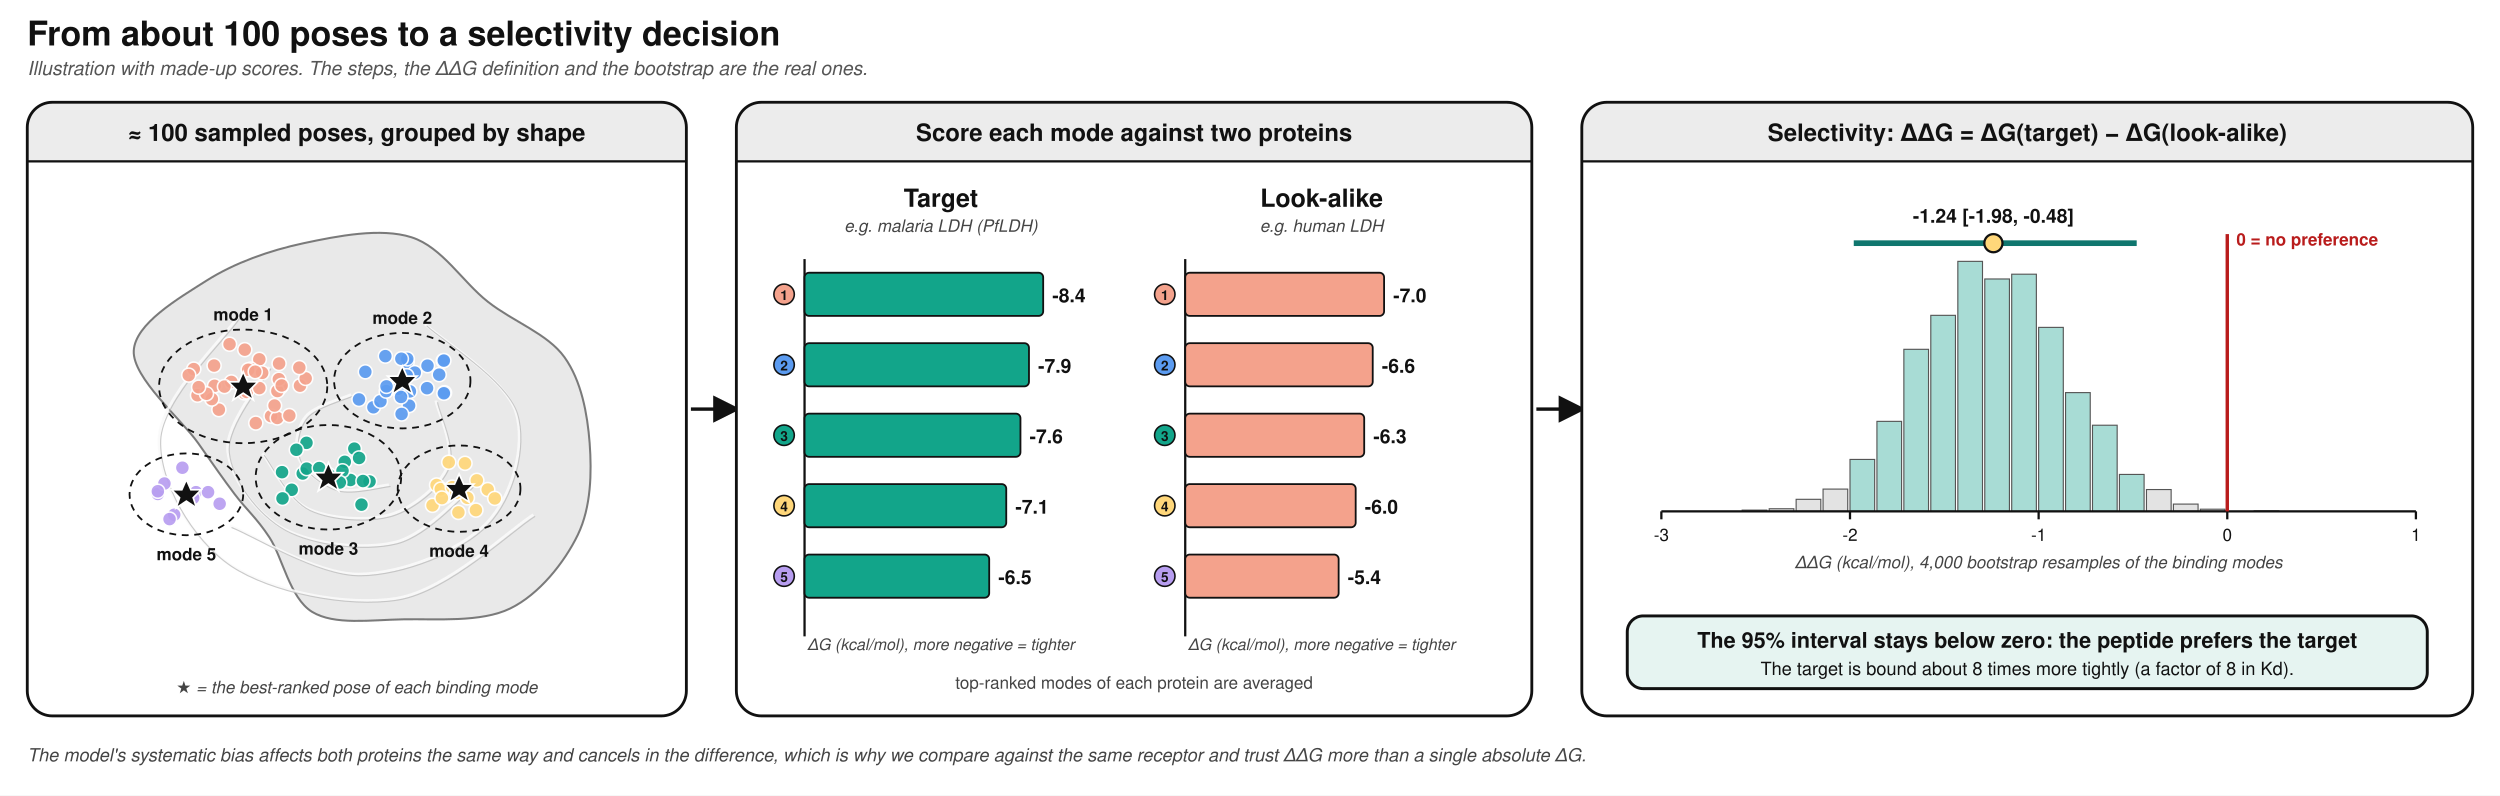
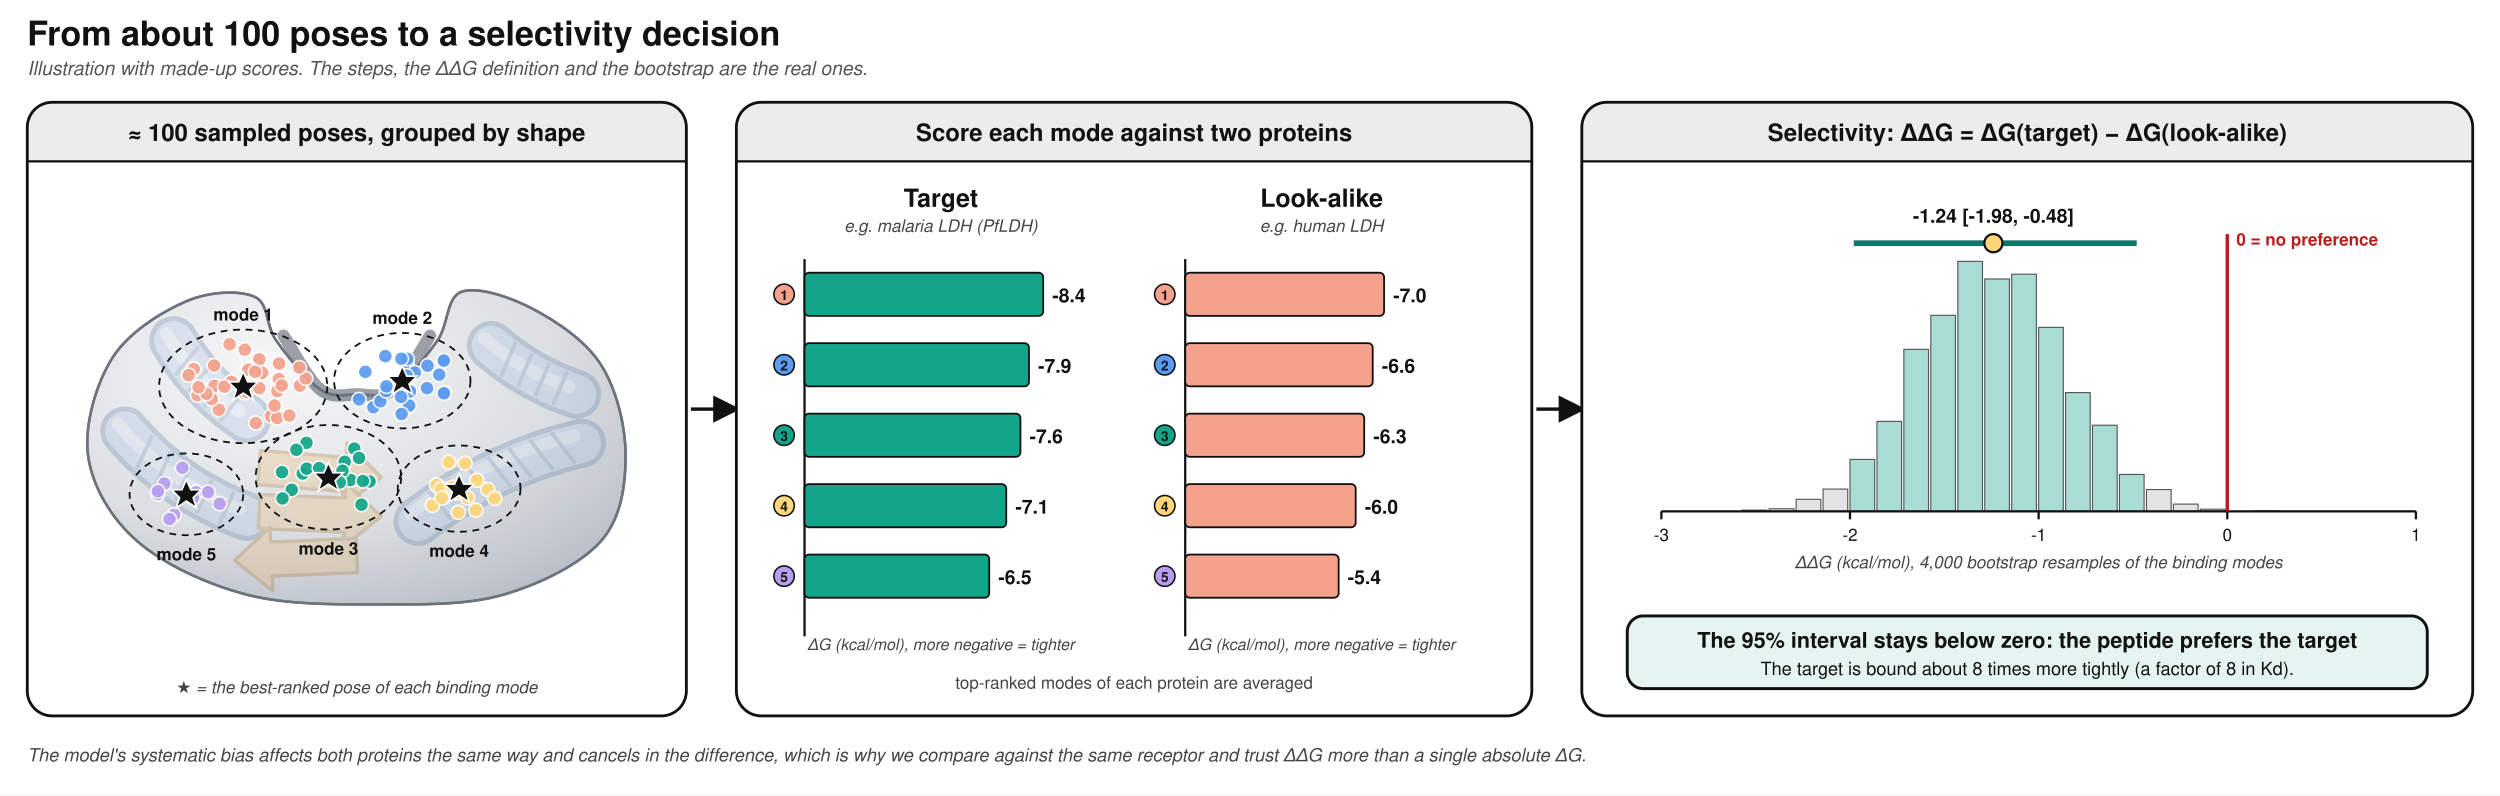
<svg xmlns="http://www.w3.org/2000/svg" viewBox="0 0 2200 700" width="2200" height="700" role="img" aria-label="From about 100 sampled poses to a selectivity decision: poses are grouped into binding modes, the best pose of each mode is scored against the target and a look-alike protein, and a bootstrap turns the difference into a delta-delta-G with a 95 percent interval. Illustration, not measured data.">
  <rect width="2200" height="700" fill="#fff" />
  <defs>
    <marker id="ah" viewBox="0 0 10 10" refX="8.5" refY="5" markerWidth="8" markerHeight="8" orient="auto">
      <path d="M0,0 L10,5 L0,10 z" fill="#111" />
    </marker>
  </defs>
  <text x="24" y="40" font-family="Helvetica, Arial, 'Segoe UI', sans-serif" font-size="30" font-weight="700" fill="#111111" text-anchor="start">From about 100 poses to a selectivity decision</text>
  <text x="24" y="66" font-family="Helvetica, Arial, 'Segoe UI', sans-serif" font-size="17" font-weight="400" fill="#555" text-anchor="start" font-style="italic">Illustration with made-up scores. The steps, the ΔΔG definition and the bootstrap are the real ones.</text>
  <clipPath id="c2">
    <rect x="24" y="90" width="580" height="540" rx="22" />
  </clipPath>
  <rect x="24" y="90" width="580" height="540" rx="22" fill="#fff" />
  <rect x="24" y="90" width="580" height="52" fill="#ececec" clip-path="url(#c2)" />
  <rect x="24" y="90" width="580" height="540" rx="22" fill="none" stroke="#111111" stroke-width="2.5" />
  <line x1="24" y1="142" x2="604" y2="142" stroke="#111111" stroke-width="2" />
  <text x="314.0" y="124" font-family="Helvetica, Arial, 'Segoe UI', sans-serif" font-size="21" font-weight="600" fill="#111111" text-anchor="middle">≈ 100 sampled poses, grouped by shape</text>
-   <path d="M518.9,390.0 C520.8,416.0 520.2,446.3 508.5,470.6 C496.8,494.8 474.5,523.1 448.9,535.5 C423.4,547.9 384.2,544.5 355.1,545.0 C326.1,545.5 294.3,550.4 274.6,538.4 C255.0,526.3 248.5,490.2 237.1,472.9 C225.7,455.6 216.7,448.4 206.3,434.6 C195.9,420.8 189.2,411.0 174.4,390.0 C159.7,369.0 116.5,332.5 117.7,308.7 C118.9,284.9 156.6,262.9 181.5,247.1 C206.4,231.3 237.2,220.4 267.3,214.0 C297.4,207.6 335.1,200.2 362.1,208.8 C389.1,217.4 406.9,248.0 429.4,265.6 C451.8,283.2 481.8,293.6 496.7,314.3 C511.6,335.1 516.9,364.0 518.9,390.0 Z" fill="#e9e9e9" stroke="#7a7a7a" stroke-width="1.8" />
-   <path d="M342.2,426.6 C334.4,427.3 308.9,434.3 295.7,430.4 C282.5,426.6 267.5,414.3 263.0,403.6 C258.6,393.0 261.3,375.9 269.0,366.5 C276.6,357.1 302.3,350.4 309.0,347.2" fill="none" stroke="#fafafa" stroke-width="2.4" opacity="0.9" />
-   <path d="M342.2,426.6 C334.4,427.3 308.9,434.3 295.7,430.4 C282.5,426.6 267.5,414.3 263.0,403.6 C258.6,393.0 261.3,375.9 269.0,366.5 C276.6,357.1 302.3,350.4 309.0,347.2" fill="none" stroke="#bdbdbd" stroke-width="1" opacity="0.8" transform="translate(1.5,1.5)" />
-   <path d="M383.5,352.5 C385.2,362.1 400.5,393.5 393.9,410.2 C387.3,426.9 364.3,446.4 343.9,452.7 C323.4,458.9 290.0,456.6 271.2,447.7 C252.4,438.8 237.6,407.2 230.9,399.0" fill="none" stroke="#fafafa" stroke-width="2.4" opacity="0.9" />
-   <path d="M383.5,352.5 C385.2,362.1 400.5,393.5 393.9,410.2 C387.3,426.9 364.3,446.4 343.9,452.7 C323.4,458.9 290.0,456.6 271.2,447.7 C252.4,438.8 237.6,407.2 230.9,399.0" fill="none" stroke="#bdbdbd" stroke-width="1" opacity="0.8" transform="translate(1.5,1.5)" />
-   <path d="M420.3,422.9 C408.2,431.9 376.2,470.0 347.8,477.1 C319.4,484.1 274.4,478.7 249.8,465.3 C225.2,451.9 202.5,420.3 200.3,396.6 C198.2,372.8 230.8,335.1 236.9,322.9" fill="none" stroke="#fafafa" stroke-width="2.4" opacity="0.9" />
-   <path d="M420.3,422.9 C408.2,431.9 376.2,470.0 347.8,477.1 C319.4,484.1 274.4,478.7 249.8,465.3 C225.2,451.9 202.5,420.3 200.3,396.6 C198.2,372.8 230.8,335.1 236.9,322.9" fill="none" stroke="#bdbdbd" stroke-width="1" opacity="0.8" transform="translate(1.5,1.5)" />
-   <path d="M374.0,285.2 C387.3,298.1 444.9,333.3 453.9,362.5 C462.9,391.7 450.9,436.8 427.9,460.6 C404.9,484.4 353.3,504.9 315.7,505.2 C278.1,505.6 221.1,469.8 202.2,462.7" fill="none" stroke="#fafafa" stroke-width="2.4" opacity="0.9" />
-   <path d="M374.0,285.2 C387.3,298.1 444.9,333.3 453.9,362.5 C462.9,391.7 450.9,436.8 427.9,460.6 C404.9,484.4 353.3,504.9 315.7,505.2 C278.1,505.6 221.1,469.8 202.2,462.7" fill="none" stroke="#bdbdbd" stroke-width="1" opacity="0.8" transform="translate(1.5,1.5)" />
-   <path d="M469.4,452.9 C449.3,465.2 393.5,519.2 349.0,526.5 C304.4,533.8 237.0,520.1 202.1,496.8 C167.3,473.4 138.7,422.6 139.9,386.2 C141.1,349.9 197.9,296.5 209.5,278.6" fill="none" stroke="#fafafa" stroke-width="2.4" opacity="0.9" />
-   <path d="M469.4,452.9 C449.3,465.2 393.5,519.2 349.0,526.5 C304.4,533.8 237.0,520.1 202.1,496.8 C167.3,473.4 138.7,422.6 139.9,386.2 C141.1,349.9 197.9,296.5 209.5,278.6" fill="none" stroke="#bdbdbd" stroke-width="1" opacity="0.8" transform="translate(1.5,1.5)" />
+   <defs>
+     <radialGradient id="pg8" cx="35%" cy="25%" r="85%">
+       <stop offset="0" stop-color="#f7f7f7" />
+       <stop offset="0.6" stop-color="#dcdfe3" />
+       <stop offset="1" stop-color="#b9bec6" />
+     </radialGradient>
+     <clipPath id="pc8">
+       <path d="M77.5,400.8 C73.9,373.9 84.7,337.3 99.0,314.8 C113.3,292.2 142.7,274.3 163.5,265.3 C184.3,256.3 210.4,255.3 223.7,261.0 C237.0,266.7 233.4,286.1 243.1,299.7 C252.7,313.3 269.9,334.8 281.8,342.7 C293.6,350.6 303.2,347.0 314.0,347.0 C324.8,347.0 334.4,350.6 346.2,342.7 C358.1,334.8 374.9,314.0 384.9,299.7 C395.0,285.4 392.5,261.4 406.4,256.7 C420.4,252.0 448.4,261.0 468.8,271.8 C489.2,282.5 515.4,299.7 529.0,321.2 C542.6,342.7 550.5,374.9 550.5,400.8 C550.5,426.6 546.9,455.6 529.0,476.0 C511.1,496.4 475.2,514.0 443.0,523.3 C410.8,532.6 373.1,531.9 335.5,531.9 C297.9,531.9 253.1,532.6 217.2,523.3 C181.4,514.0 143.8,496.4 120.5,476.0 C97.2,455.6 81.1,427.6 77.5,400.8 Z" />
+     </clipPath>
+   </defs>
+   <path d="M77.5,400.8 C73.9,373.9 84.7,337.3 99.0,314.8 C113.3,292.2 142.7,274.3 163.5,265.3 C184.3,256.3 210.4,255.3 223.7,261.0 C237.0,266.7 233.4,286.1 243.1,299.7 C252.7,313.3 269.9,334.8 281.8,342.7 C293.6,350.6 303.2,347.0 314.0,347.0 C324.8,347.0 334.4,350.6 346.2,342.7 C358.1,334.8 374.9,314.0 384.9,299.7 C395.0,285.4 392.5,261.4 406.4,256.7 C420.4,252.0 448.4,261.0 468.8,271.8 C489.2,282.5 515.4,299.7 529.0,321.2 C542.6,342.7 550.5,374.9 550.5,400.8 C550.5,426.6 546.9,455.6 529.0,476.0 C511.1,496.4 475.2,514.0 443.0,523.3 C410.8,532.6 373.1,531.9 335.5,531.9 C297.9,531.9 253.1,532.6 217.2,523.3 C181.4,514.0 143.8,496.4 120.5,476.0 C97.2,455.6 81.1,427.6 77.5,400.8 Z" fill="url(#pg8)" stroke="#6d737c" stroke-width="2.2" stroke-linejoin="round" />
+   <g clip-path="url(#pc8)" opacity="0.3">
+     <g transform="translate(314.0,390.0)">
+       <path d="M-204.2,-10.8 Q-160.4,41.0 -96.8,64.5" fill="none" stroke="#5d7ea6" stroke-width="43.0" stroke-linecap="round" />
+       <path d="M-204.2,-10.8 Q-160.4,41.0 -96.8,64.5" fill="none" stroke="#a9c3e3" stroke-width="34.4" stroke-linecap="round" />
+       <path d="M-204.2,-10.8 Q-160.4,41.0 -96.8,64.5" fill="none" stroke="#d6e4f6" stroke-width="10.8" stroke-linecap="round" transform="translate(-6.5,-6.5)" />
+       <line x1="-179.8" y1="-7.5" x2="-194.0" y2="23.1" stroke="#5d7ea6" stroke-width="3.44" opacity="0.75" />
+       <line x1="-163.6" y1="7.4" x2="-177.5" y2="37.6" stroke="#5d7ea6" stroke-width="3.44" opacity="0.75" />
+       <line x1="-146.2" y1="20.7" x2="-159.8" y2="50.5" stroke="#5d7ea6" stroke-width="3.44" opacity="0.75" />
+       <line x1="-127.7" y1="32.5" x2="-141.0" y2="61.8" stroke="#5d7ea6" stroke-width="3.44" opacity="0.75" />
+       <line x1="-108.2" y1="42.7" x2="-121.2" y2="71.6" stroke="#5d7ea6" stroke-width="3.44" opacity="0.75" />
+       <path d="M53.8,68.8 Q118.4,18.9 197.8,0.0" fill="none" stroke="#5d7ea6" stroke-width="43.0" stroke-linecap="round" />
+       <path d="M53.8,68.8 Q118.4,18.9 197.8,0.0" fill="none" stroke="#a9c3e3" stroke-width="34.4" stroke-linecap="round" />
+       <path d="M53.8,68.8 Q118.4,18.9 197.8,0.0" fill="none" stroke="#d6e4f6" stroke-width="10.8" stroke-linecap="round" transform="translate(-6.5,-6.5)" />
+       <line x1="63.2" y1="42.3" x2="83.1" y2="67.3" stroke="#5d7ea6" stroke-width="3.44" opacity="0.75" />
+       <line x1="80.0" y1="31.2" x2="100.1" y2="56.6" stroke="#5d7ea6" stroke-width="3.44" opacity="0.75" />
+       <line x1="97.3" y1="21.2" x2="117.6" y2="46.9" stroke="#5d7ea6" stroke-width="3.44" opacity="0.75" />
+       <line x1="115.1" y1="12.1" x2="135.5" y2="38.2" stroke="#5d7ea6" stroke-width="3.44" opacity="0.75" />
+       <line x1="133.4" y1="4.0" x2="153.9" y2="30.4" stroke="#5d7ea6" stroke-width="3.44" opacity="0.75" />
+       <line x1="152.1" y1="-3.2" x2="172.8" y2="23.6" stroke="#5d7ea6" stroke-width="3.44" opacity="0.75" />
+       <line x1="171.2" y1="-9.3" x2="192.1" y2="17.8" stroke="#5d7ea6" stroke-width="3.44" opacity="0.75" />
+       <path d="M-161.2,-90.3 Q-136.8,-48.5 -96.8,-21.5" fill="none" stroke="#5d7ea6" stroke-width="43.0" stroke-linecap="round" />
+       <path d="M-161.2,-90.3 Q-136.8,-48.5 -96.8,-21.5" fill="none" stroke="#a9c3e3" stroke-width="34.4" stroke-linecap="round" />
+       <path d="M-161.2,-90.3 Q-136.8,-48.5 -96.8,-21.5" fill="none" stroke="#d6e4f6" stroke-width="10.8" stroke-linecap="round" transform="translate(-6.5,-6.5)" />
+       <line x1="-139.1" y1="-85.2" x2="-160.1" y2="-59.7" stroke="#5d7ea6" stroke-width="3.44" opacity="0.75" />
+       <line x1="-127.5" y1="-70.3" x2="-148.2" y2="-45.0" stroke="#5d7ea6" stroke-width="3.44" opacity="0.75" />
+       <line x1="-114.6" y1="-56.5" x2="-135.0" y2="-31.5" stroke="#5d7ea6" stroke-width="3.44" opacity="0.75" />
+       <line x1="-100.4" y1="-43.9" x2="-120.6" y2="-19.2" stroke="#5d7ea6" stroke-width="3.44" opacity="0.75" />
+       <path d="M118.3,-86.0 Q151.6,-57.0 193.5,-43.0" fill="none" stroke="#5d7ea6" stroke-width="43.0" stroke-linecap="round" />
+       <path d="M118.3,-86.0 Q151.6,-57.0 193.5,-43.0" fill="none" stroke="#a9c3e3" stroke-width="34.4" stroke-linecap="round" />
+       <path d="M118.3,-86.0 Q151.6,-57.0 193.5,-43.0" fill="none" stroke="#d6e4f6" stroke-width="10.8" stroke-linecap="round" transform="translate(-6.5,-6.5)" />
+       <line x1="139.9" y1="-89.0" x2="127.1" y2="-58.7" stroke="#5d7ea6" stroke-width="3.44" opacity="0.75" />
+       <line x1="154.3" y1="-79.2" x2="141.6" y2="-49.2" stroke="#5d7ea6" stroke-width="3.44" opacity="0.75" />
+       <line x1="169.4" y1="-70.6" x2="156.8" y2="-40.8" stroke="#5d7ea6" stroke-width="3.44" opacity="0.75" />
+       <line x1="185.1" y1="-63.2" x2="172.7" y2="-33.7" stroke="#5d7ea6" stroke-width="3.44" opacity="0.75" />
+       <polygon points="-84.8,6.5 -9.5,12.5 -8.5,-0.3 21.5,30.1 -13.0,55.4 -12.0,42.5 -87.2,36.5" fill="#e7b872" stroke="#a9772a" stroke-width="3.01" stroke-linejoin="round" />
+       <polygon points="-85.4,45.2 -10.1,48.2 -9.6,35.3 21.5,64.5 -11.9,91.1 -11.4,78.2 -86.6,75.2" fill="#e7b872" stroke="#a9772a" stroke-width="3.01" stroke-linejoin="round" />
+       <polygon points="0.6,113.9 -74.6,116.9 -74.1,129.8 -107.5,103.2 -76.4,74.0 -75.9,86.9 -0.6,83.9" fill="#e7b872" stroke="#a9772a" stroke-width="3.01" stroke-linejoin="round" />
+     </g>
+   </g>
+   <path d="M249.5,295.4 C254.9,303.3 271.0,334.1 281.8,342.7 C292.5,351.3 303.2,347.0 314.0,347.0 C324.8,347.0 335.5,351.3 346.2,342.7 C357.0,334.1 373.1,303.3 378.5,295.4" fill="none" stroke="#4b525c" stroke-width="10.8" stroke-linecap="round" opacity="0.55" />
+   <path d="M77.5,400.8 C73.9,373.9 84.7,337.3 99.0,314.8 C113.3,292.2 142.7,274.3 163.5,265.3 C184.3,256.3 210.4,255.3 223.7,261.0 C237.0,266.7 233.4,286.1 243.1,299.7 C252.7,313.3 269.9,334.8 281.8,342.7 C293.6,350.6 303.2,347.0 314.0,347.0 C324.8,347.0 334.4,350.6 346.2,342.7 C358.1,334.8 374.9,314.0 384.9,299.7 C395.0,285.4 392.5,261.4 406.4,256.7 C420.4,252.0 448.4,261.0 468.8,271.8 C489.2,282.5 515.4,299.7 529.0,321.2 C542.6,342.7 550.5,374.9 550.5,400.8 C550.5,426.6 546.9,455.6 529.0,476.0 C511.1,496.4 475.2,514.0 443.0,523.3 C410.8,532.6 373.1,531.9 335.5,531.9 C297.9,531.9 253.1,532.6 217.2,523.3 C181.4,514.0 143.8,496.4 120.5,476.0 C97.2,455.6 81.1,427.6 77.5,400.8 Z" fill="none" stroke="#6d737c" stroke-width="2.2" stroke-linejoin="round" />
  <circle cx="238.5" cy="366.2" r="6.2" fill="#f4a28c" stroke="#fff" stroke-width="1.4" opacity="0.92" />
  <circle cx="188.4" cy="321.7" r="6.2" fill="#f4a28c" stroke="#fff" stroke-width="1.4" opacity="0.92" />
  <circle cx="225.1" cy="372.3" r="6.2" fill="#f4a28c" stroke="#fff" stroke-width="1.4" opacity="0.92" />
  <circle cx="228.2" cy="316.2" r="6.2" fill="#f4a28c" stroke="#fff" stroke-width="1.4" opacity="0.92" />
  <circle cx="188.8" cy="339.5" r="6.2" fill="#f4a28c" stroke="#fff" stroke-width="1.4" opacity="0.92" />
  <circle cx="247.1" cy="340.4" r="6.2" fill="#f4a28c" stroke="#fff" stroke-width="1.4" opacity="0.92" />
  <circle cx="203.6" cy="336.1" r="6.2" fill="#f4a28c" stroke="#fff" stroke-width="1.4" opacity="0.92" />
  <circle cx="220.7" cy="324.8" r="6.2" fill="#f4a28c" stroke="#fff" stroke-width="1.4" opacity="0.92" />
  <circle cx="215.0" cy="345.7" r="6.2" fill="#f4a28c" stroke="#fff" stroke-width="1.4" opacity="0.92" />
  <circle cx="264.0" cy="339.4" r="6.2" fill="#f4a28c" stroke="#fff" stroke-width="1.4" opacity="0.92" />
  <circle cx="245.6" cy="319.9" r="6.2" fill="#f4a28c" stroke="#fff" stroke-width="1.4" opacity="0.92" />
  <circle cx="244.1" cy="344.1" r="6.2" fill="#f4a28c" stroke="#fff" stroke-width="1.4" opacity="0.92" />
  <circle cx="197.5" cy="340.2" r="6.2" fill="#f4a28c" stroke="#fff" stroke-width="1.4" opacity="0.92" />
  <circle cx="245.4" cy="333.7" r="6.2" fill="#f4a28c" stroke="#fff" stroke-width="1.4" opacity="0.92" />
  <circle cx="244.0" cy="367.8" r="6.2" fill="#f4a28c" stroke="#fff" stroke-width="1.4" opacity="0.92" />
  <circle cx="254.6" cy="365.7" r="6.2" fill="#f4a28c" stroke="#fff" stroke-width="1.4" opacity="0.92" />
  <circle cx="173.8" cy="347.8" r="6.2" fill="#f4a28c" stroke="#fff" stroke-width="1.4" opacity="0.92" />
  <circle cx="192.6" cy="360.5" r="6.2" fill="#f4a28c" stroke="#fff" stroke-width="1.4" opacity="0.92" />
  <circle cx="217.2" cy="344.9" r="6.2" fill="#f4a28c" stroke="#fff" stroke-width="1.4" opacity="0.92" />
  <circle cx="230.7" cy="328.1" r="6.2" fill="#f4a28c" stroke="#fff" stroke-width="1.4" opacity="0.92" />
  <circle cx="218.4" cy="325.4" r="6.2" fill="#f4a28c" stroke="#fff" stroke-width="1.4" opacity="0.92" />
  <circle cx="269.0" cy="333.0" r="6.2" fill="#f4a28c" stroke="#fff" stroke-width="1.4" opacity="0.92" />
  <circle cx="215.4" cy="307.7" r="6.2" fill="#f4a28c" stroke="#fff" stroke-width="1.4" opacity="0.92" />
  <circle cx="170.5" cy="324.8" r="6.2" fill="#f4a28c" stroke="#fff" stroke-width="1.4" opacity="0.92" />
  <circle cx="241.6" cy="356.9" r="6.2" fill="#f4a28c" stroke="#fff" stroke-width="1.4" opacity="0.92" />
  <circle cx="224.6" cy="327.1" r="6.2" fill="#f4a28c" stroke="#fff" stroke-width="1.4" opacity="0.92" />
  <circle cx="263.4" cy="323.5" r="6.2" fill="#f4a28c" stroke="#fff" stroke-width="1.4" opacity="0.92" />
  <circle cx="186.4" cy="351.2" r="6.2" fill="#f4a28c" stroke="#fff" stroke-width="1.4" opacity="0.92" />
  <circle cx="181.7" cy="346.5" r="6.2" fill="#f4a28c" stroke="#fff" stroke-width="1.4" opacity="0.92" />
  <circle cx="247.9" cy="339.2" r="6.2" fill="#f4a28c" stroke="#fff" stroke-width="1.4" opacity="0.92" />
  <circle cx="228.2" cy="341.5" r="6.2" fill="#f4a28c" stroke="#fff" stroke-width="1.4" opacity="0.92" />
  <circle cx="202.0" cy="302.9" r="6.2" fill="#f4a28c" stroke="#fff" stroke-width="1.4" opacity="0.92" />
  <circle cx="174.8" cy="340.7" r="6.2" fill="#f4a28c" stroke="#fff" stroke-width="1.4" opacity="0.92" />
  <circle cx="166.1" cy="330.1" r="6.2" fill="#f4a28c" stroke="#fff" stroke-width="1.4" opacity="0.92" />
  <ellipse cx="214" cy="340" rx="74" ry="50" fill="none" stroke="#111" stroke-width="1.6" stroke-dasharray="6 5" />
  <path d="M214,327 L218,336 L227,336 L220,343 L223,352 L214,346 L205,352 L208,343 L201,336 L210,336 Z" fill="#111" stroke="#fff" stroke-width="1.5" />
  <text x="214" y="282" font-family="Helvetica, Arial, 'Segoe UI', sans-serif" font-size="15" font-weight="600" fill="#111111" text-anchor="middle">mode 1</text>
  <circle cx="360.0" cy="356.9" r="6.2" fill="#5b9bf0" stroke="#fff" stroke-width="1.4" opacity="0.92" />
  <circle cx="321.5" cy="327.2" r="6.2" fill="#5b9bf0" stroke="#fff" stroke-width="1.4" opacity="0.92" />
  <circle cx="360.7" cy="344.4" r="6.2" fill="#5b9bf0" stroke="#fff" stroke-width="1.4" opacity="0.92" />
  <circle cx="328.6" cy="358.4" r="6.2" fill="#5b9bf0" stroke="#fff" stroke-width="1.4" opacity="0.92" />
  <circle cx="334.8" cy="353.1" r="6.2" fill="#5b9bf0" stroke="#fff" stroke-width="1.4" opacity="0.92" />
  <circle cx="349.9" cy="342.2" r="6.2" fill="#5b9bf0" stroke="#fff" stroke-width="1.4" opacity="0.92" />
  <circle cx="391.2" cy="345.6" r="6.2" fill="#5b9bf0" stroke="#fff" stroke-width="1.4" opacity="0.92" />
  <circle cx="358.3" cy="318.6" r="6.2" fill="#5b9bf0" stroke="#fff" stroke-width="1.4" opacity="0.92" />
  <circle cx="339.1" cy="313.4" r="6.2" fill="#5b9bf0" stroke="#fff" stroke-width="1.4" opacity="0.92" />
  <circle cx="390.0" cy="317.6" r="6.2" fill="#5b9bf0" stroke="#fff" stroke-width="1.4" opacity="0.92" />
  <circle cx="315.9" cy="351.5" r="6.2" fill="#5b9bf0" stroke="#fff" stroke-width="1.4" opacity="0.92" />
  <circle cx="386.5" cy="329.7" r="6.2" fill="#5b9bf0" stroke="#fff" stroke-width="1.4" opacity="0.92" />
  <circle cx="376.2" cy="321.8" r="6.2" fill="#5b9bf0" stroke="#fff" stroke-width="1.4" opacity="0.92" />
  <circle cx="339.9" cy="344.2" r="6.2" fill="#5b9bf0" stroke="#fff" stroke-width="1.4" opacity="0.92" />
  <circle cx="365.0" cy="327.9" r="6.2" fill="#5b9bf0" stroke="#fff" stroke-width="1.4" opacity="0.92" />
  <circle cx="390.6" cy="346.1" r="6.2" fill="#5b9bf0" stroke="#fff" stroke-width="1.4" opacity="0.92" />
  <circle cx="358.4" cy="315.8" r="6.2" fill="#5b9bf0" stroke="#fff" stroke-width="1.4" opacity="0.92" />
  <circle cx="358.0" cy="330.6" r="6.2" fill="#5b9bf0" stroke="#fff" stroke-width="1.4" opacity="0.92" />
  <circle cx="352.9" cy="349.3" r="6.2" fill="#5b9bf0" stroke="#fff" stroke-width="1.4" opacity="0.92" />
  <circle cx="340.1" cy="340.0" r="6.2" fill="#5b9bf0" stroke="#fff" stroke-width="1.4" opacity="0.92" />
  <circle cx="375.8" cy="341.6" r="6.2" fill="#5b9bf0" stroke="#fff" stroke-width="1.4" opacity="0.92" />
  <circle cx="390.6" cy="317.3" r="6.2" fill="#5b9bf0" stroke="#fff" stroke-width="1.4" opacity="0.92" />
  <circle cx="353.2" cy="315.7" r="6.2" fill="#5b9bf0" stroke="#fff" stroke-width="1.4" opacity="0.92" />
  <circle cx="353.4" cy="364.3" r="6.2" fill="#5b9bf0" stroke="#fff" stroke-width="1.4" opacity="0.92" />
  <ellipse cx="354" cy="335" rx="60" ry="42" fill="none" stroke="#111" stroke-width="1.6" stroke-dasharray="6 5" />
  <path d="M354,322 L358,331 L367,331 L360,338 L363,347 L354,341 L345,347 L348,338 L341,331 L350,331 Z" fill="#111" stroke="#fff" stroke-width="1.5" />
  <text x="354" y="285" font-family="Helvetica, Arial, 'Segoe UI', sans-serif" font-size="15" font-weight="600" fill="#111111" text-anchor="middle">mode 2</text>
  <circle cx="248.2" cy="415.5" r="6.2" fill="#12a58a" stroke="#fff" stroke-width="1.4" opacity="0.92" />
  <circle cx="308.4" cy="422.4" r="6.2" fill="#12a58a" stroke="#fff" stroke-width="1.4" opacity="0.92" />
  <circle cx="311.8" cy="394.8" r="6.2" fill="#12a58a" stroke="#fff" stroke-width="1.4" opacity="0.92" />
  <circle cx="316.0" cy="403.0" r="6.2" fill="#12a58a" stroke="#fff" stroke-width="1.4" opacity="0.92" />
  <circle cx="256.7" cy="431.0" r="6.2" fill="#12a58a" stroke="#fff" stroke-width="1.4" opacity="0.92" />
  <circle cx="303.4" cy="406.4" r="6.2" fill="#12a58a" stroke="#fff" stroke-width="1.4" opacity="0.92" />
  <circle cx="266.4" cy="416.7" r="6.2" fill="#12a58a" stroke="#fff" stroke-width="1.4" opacity="0.92" />
  <circle cx="289.4" cy="417.8" r="6.2" fill="#12a58a" stroke="#fff" stroke-width="1.4" opacity="0.92" />
  <circle cx="269.7" cy="389.7" r="6.2" fill="#12a58a" stroke="#fff" stroke-width="1.4" opacity="0.92" />
  <circle cx="325.2" cy="423.7" r="6.2" fill="#12a58a" stroke="#fff" stroke-width="1.4" opacity="0.92" />
  <circle cx="260.8" cy="395.8" r="6.2" fill="#12a58a" stroke="#fff" stroke-width="1.4" opacity="0.92" />
  <circle cx="269.9" cy="412.4" r="6.2" fill="#12a58a" stroke="#fff" stroke-width="1.4" opacity="0.92" />
  <circle cx="248.6" cy="438.6" r="6.2" fill="#12a58a" stroke="#fff" stroke-width="1.4" opacity="0.92" />
  <circle cx="301.4" cy="414.3" r="6.2" fill="#12a58a" stroke="#fff" stroke-width="1.4" opacity="0.92" />
  <circle cx="299.0" cy="424.6" r="6.2" fill="#12a58a" stroke="#fff" stroke-width="1.4" opacity="0.92" />
  <circle cx="319.4" cy="423.3" r="6.2" fill="#12a58a" stroke="#fff" stroke-width="1.4" opacity="0.92" />
  <circle cx="318.1" cy="444.1" r="6.2" fill="#12a58a" stroke="#fff" stroke-width="1.4" opacity="0.92" />
  <circle cx="280.9" cy="411.9" r="6.2" fill="#12a58a" stroke="#fff" stroke-width="1.4" opacity="0.92" />
  <ellipse cx="289" cy="420" rx="64" ry="46" fill="none" stroke="#111" stroke-width="1.6" stroke-dasharray="6 5" />
  <path d="M289,407 L293,416 L302,416 L295,423 L298,432 L289,426 L280,432 L283,423 L276,416 L285,416 Z" fill="#111" stroke="#fff" stroke-width="1.5" />
  <text x="289" y="488" font-family="Helvetica, Arial, 'Segoe UI', sans-serif" font-size="15" font-weight="600" fill="#111111" text-anchor="middle">mode 3</text>
  <circle cx="384.2" cy="426.8" r="6.2" fill="#ffd77a" stroke="#fff" stroke-width="1.4" opacity="0.92" />
  <circle cx="387.9" cy="430.4" r="6.2" fill="#ffd77a" stroke="#fff" stroke-width="1.4" opacity="0.92" />
  <circle cx="411.3" cy="438.1" r="6.2" fill="#ffd77a" stroke="#fff" stroke-width="1.4" opacity="0.92" />
  <circle cx="380.6" cy="444.7" r="6.2" fill="#ffd77a" stroke="#fff" stroke-width="1.4" opacity="0.92" />
  <circle cx="398.0" cy="428.7" r="6.2" fill="#ffd77a" stroke="#fff" stroke-width="1.4" opacity="0.92" />
  <circle cx="394.9" cy="406.8" r="6.2" fill="#ffd77a" stroke="#fff" stroke-width="1.4" opacity="0.92" />
  <circle cx="409.2" cy="407.7" r="6.2" fill="#ffd77a" stroke="#fff" stroke-width="1.4" opacity="0.92" />
  <circle cx="429.2" cy="430.8" r="6.2" fill="#ffd77a" stroke="#fff" stroke-width="1.4" opacity="0.92" />
  <circle cx="435.4" cy="438.6" r="6.2" fill="#ffd77a" stroke="#fff" stroke-width="1.4" opacity="0.92" />
  <circle cx="418.8" cy="448.9" r="6.2" fill="#ffd77a" stroke="#fff" stroke-width="1.4" opacity="0.92" />
  <circle cx="403.4" cy="450.9" r="6.2" fill="#ffd77a" stroke="#fff" stroke-width="1.4" opacity="0.92" />
  <circle cx="401.7" cy="433.6" r="6.2" fill="#ffd77a" stroke="#fff" stroke-width="1.4" opacity="0.92" />
  <circle cx="388.9" cy="438.3" r="6.2" fill="#ffd77a" stroke="#fff" stroke-width="1.4" opacity="0.92" />
  <circle cx="419.6" cy="422.7" r="6.2" fill="#ffd77a" stroke="#fff" stroke-width="1.4" opacity="0.92" />
  <ellipse cx="404" cy="430" rx="54" ry="38" fill="none" stroke="#111" stroke-width="1.6" stroke-dasharray="6 5" />
  <path d="M404,417 L408,426 L417,426 L410,433 L413,442 L404,436 L395,442 L398,433 L391,426 L400,426 Z" fill="#111" stroke="#fff" stroke-width="1.5" />
  <text x="404" y="490" font-family="Helvetica, Arial, 'Segoe UI', sans-serif" font-size="15" font-weight="600" fill="#111111" text-anchor="middle">mode 4</text>
  <circle cx="138.9" cy="434.7" r="6.2" fill="#b79df0" stroke="#fff" stroke-width="1.4" opacity="0.92" />
  <circle cx="172.5" cy="433.1" r="6.2" fill="#b79df0" stroke="#fff" stroke-width="1.4" opacity="0.92" />
  <circle cx="144.7" cy="425.5" r="6.2" fill="#b79df0" stroke="#fff" stroke-width="1.4" opacity="0.92" />
  <circle cx="160.5" cy="411.6" r="6.2" fill="#b79df0" stroke="#fff" stroke-width="1.4" opacity="0.92" />
  <circle cx="153.3" cy="453.0" r="6.2" fill="#b79df0" stroke="#fff" stroke-width="1.4" opacity="0.92" />
  <circle cx="138.9" cy="432.3" r="6.2" fill="#b79df0" stroke="#fff" stroke-width="1.4" opacity="0.92" />
  <circle cx="193.3" cy="443.3" r="6.2" fill="#b79df0" stroke="#fff" stroke-width="1.4" opacity="0.92" />
  <circle cx="183.1" cy="433.1" r="6.2" fill="#b79df0" stroke="#fff" stroke-width="1.4" opacity="0.92" />
  <circle cx="149.2" cy="456.8" r="6.2" fill="#b79df0" stroke="#fff" stroke-width="1.4" opacity="0.92" />
  <circle cx="170.0" cy="438.2" r="6.2" fill="#b79df0" stroke="#fff" stroke-width="1.4" opacity="0.92" />
  <ellipse cx="164" cy="435" rx="50" ry="36" fill="none" stroke="#111" stroke-width="1.6" stroke-dasharray="6 5" />
  <path d="M164,422 L168,431 L177,431 L170,438 L173,447 L164,441 L155,447 L158,438 L151,431 L160,431 Z" fill="#111" stroke="#fff" stroke-width="1.5" />
  <text x="164" y="493" font-family="Helvetica, Arial, 'Segoe UI', sans-serif" font-size="15" font-weight="600" fill="#111111" text-anchor="middle">mode 5</text>
  <text x="314.0" y="610" font-family="Helvetica, Arial, 'Segoe UI', sans-serif" font-size="15" font-weight="400" fill="#444" text-anchor="middle" font-style="italic">★ = the best-ranked pose of each binding mode</text>
  <path d="M608.0,360.0 L648.0,360.0" fill="none" stroke="#111111" stroke-width="3" stroke-linejoin="round" marker-end="url(#ah)" />
-   <clipPath id="c136">
+   <clipPath id="c166">
    <rect x="648" y="90" width="700" height="540" rx="22" />
  </clipPath>
  <rect x="648" y="90" width="700" height="540" rx="22" fill="#fff" />
-   <rect x="648" y="90" width="700" height="52" fill="#ececec" clip-path="url(#c136)" />
+   <rect x="648" y="90" width="700" height="52" fill="#ececec" clip-path="url(#c166)" />
  <rect x="648" y="90" width="700" height="540" rx="22" fill="none" stroke="#111111" stroke-width="2.5" />
  <line x1="648" y1="142" x2="1348" y2="142" stroke="#111111" stroke-width="2" />
  <text x="998.0" y="124" font-family="Helvetica, Arial, 'Segoe UI', sans-serif" font-size="21" font-weight="600" fill="#111111" text-anchor="middle">Score each mode against two proteins</text>
  <text x="828" y="182" font-family="Helvetica, Arial, 'Segoe UI', sans-serif" font-size="22" font-weight="700" fill="#111111" text-anchor="middle">Target</text>
  <text x="828" y="204" font-family="Helvetica, Arial, 'Segoe UI', sans-serif" font-size="15" font-weight="400" fill="#444" text-anchor="middle" font-style="italic">e.g. malaria LDH (PfLDH)</text>
  <line x1="708" y1="228" x2="708" y2="560" stroke="#111" stroke-width="2" />
  <rect x="708" y="240" width="210.0" height="38" rx="4" fill="#12a58a" stroke="#111" stroke-width="1.6" />
  <circle cx="690" cy="259" r="9" fill="#f4a28c" stroke="#111" stroke-width="1.4" />
  <text x="690" y="264" font-family="Helvetica, Arial, 'Segoe UI', sans-serif" font-size="12" font-weight="700" fill="#111111" text-anchor="middle">1</text>
  <text x="926.0" y="266" font-family="Helvetica, Arial, 'Segoe UI', sans-serif" font-size="17" font-weight="600" fill="#111111" text-anchor="start">-8.4</text>
  <rect x="708" y="302" width="197.5" height="38" rx="4" fill="#12a58a" stroke="#111" stroke-width="1.6" />
  <circle cx="690" cy="321" r="9" fill="#5b9bf0" stroke="#111" stroke-width="1.4" />
  <text x="690" y="326" font-family="Helvetica, Arial, 'Segoe UI', sans-serif" font-size="12" font-weight="700" fill="#111111" text-anchor="middle">2</text>
  <text x="913.5" y="328" font-family="Helvetica, Arial, 'Segoe UI', sans-serif" font-size="17" font-weight="600" fill="#111111" text-anchor="start">-7.9</text>
  <rect x="708" y="364" width="190.0" height="38" rx="4" fill="#12a58a" stroke="#111" stroke-width="1.6" />
  <circle cx="690" cy="383" r="9" fill="#12a58a" stroke="#111" stroke-width="1.4" />
  <text x="690" y="388" font-family="Helvetica, Arial, 'Segoe UI', sans-serif" font-size="12" font-weight="700" fill="#111111" text-anchor="middle">3</text>
  <text x="906.0" y="390" font-family="Helvetica, Arial, 'Segoe UI', sans-serif" font-size="17" font-weight="600" fill="#111111" text-anchor="start">-7.6</text>
  <rect x="708" y="426" width="177.5" height="38" rx="4" fill="#12a58a" stroke="#111" stroke-width="1.6" />
  <circle cx="690" cy="445" r="9" fill="#ffd77a" stroke="#111" stroke-width="1.4" />
  <text x="690" y="450" font-family="Helvetica, Arial, 'Segoe UI', sans-serif" font-size="12" font-weight="700" fill="#111111" text-anchor="middle">4</text>
  <text x="893.5" y="452" font-family="Helvetica, Arial, 'Segoe UI', sans-serif" font-size="17" font-weight="600" fill="#111111" text-anchor="start">-7.1</text>
  <rect x="708" y="488" width="162.5" height="38" rx="4" fill="#12a58a" stroke="#111" stroke-width="1.6" />
  <circle cx="690" cy="507" r="9" fill="#b79df0" stroke="#111" stroke-width="1.4" />
  <text x="690" y="512" font-family="Helvetica, Arial, 'Segoe UI', sans-serif" font-size="12" font-weight="700" fill="#111111" text-anchor="middle">5</text>
  <text x="878.5" y="514" font-family="Helvetica, Arial, 'Segoe UI', sans-serif" font-size="17" font-weight="600" fill="#111111" text-anchor="start">-6.5</text>
  <text x="828" y="572" font-family="Helvetica, Arial, 'Segoe UI', sans-serif" font-size="14" font-weight="400" fill="#444" text-anchor="middle" font-style="italic">ΔG (kcal/mol), more negative = tighter</text>
  <text x="1163" y="182" font-family="Helvetica, Arial, 'Segoe UI', sans-serif" font-size="22" font-weight="700" fill="#111111" text-anchor="middle">Look-alike</text>
  <text x="1163" y="204" font-family="Helvetica, Arial, 'Segoe UI', sans-serif" font-size="15" font-weight="400" fill="#444" text-anchor="middle" font-style="italic">e.g. human LDH</text>
  <line x1="1043" y1="228" x2="1043" y2="560" stroke="#111" stroke-width="2" />
  <rect x="1043" y="240" width="175.0" height="38" rx="4" fill="#f4a28c" stroke="#111" stroke-width="1.6" />
  <circle cx="1025" cy="259" r="9" fill="#f4a28c" stroke="#111" stroke-width="1.4" />
  <text x="1025" y="264" font-family="Helvetica, Arial, 'Segoe UI', sans-serif" font-size="12" font-weight="700" fill="#111111" text-anchor="middle">1</text>
  <text x="1226.0" y="266" font-family="Helvetica, Arial, 'Segoe UI', sans-serif" font-size="17" font-weight="600" fill="#111111" text-anchor="start">-7.0</text>
  <rect x="1043" y="302" width="165.0" height="38" rx="4" fill="#f4a28c" stroke="#111" stroke-width="1.6" />
  <circle cx="1025" cy="321" r="9" fill="#5b9bf0" stroke="#111" stroke-width="1.4" />
  <text x="1025" y="326" font-family="Helvetica, Arial, 'Segoe UI', sans-serif" font-size="12" font-weight="700" fill="#111111" text-anchor="middle">2</text>
  <text x="1216.0" y="328" font-family="Helvetica, Arial, 'Segoe UI', sans-serif" font-size="17" font-weight="600" fill="#111111" text-anchor="start">-6.6</text>
  <rect x="1043" y="364" width="157.5" height="38" rx="4" fill="#f4a28c" stroke="#111" stroke-width="1.6" />
  <circle cx="1025" cy="383" r="9" fill="#12a58a" stroke="#111" stroke-width="1.4" />
  <text x="1025" y="388" font-family="Helvetica, Arial, 'Segoe UI', sans-serif" font-size="12" font-weight="700" fill="#111111" text-anchor="middle">3</text>
  <text x="1208.5" y="390" font-family="Helvetica, Arial, 'Segoe UI', sans-serif" font-size="17" font-weight="600" fill="#111111" text-anchor="start">-6.3</text>
  <rect x="1043" y="426" width="150.0" height="38" rx="4" fill="#f4a28c" stroke="#111" stroke-width="1.6" />
  <circle cx="1025" cy="445" r="9" fill="#ffd77a" stroke="#111" stroke-width="1.4" />
  <text x="1025" y="450" font-family="Helvetica, Arial, 'Segoe UI', sans-serif" font-size="12" font-weight="700" fill="#111111" text-anchor="middle">4</text>
  <text x="1201.0" y="452" font-family="Helvetica, Arial, 'Segoe UI', sans-serif" font-size="17" font-weight="600" fill="#111111" text-anchor="start">-6.0</text>
  <rect x="1043" y="488" width="135.0" height="38" rx="4" fill="#f4a28c" stroke="#111" stroke-width="1.6" />
  <circle cx="1025" cy="507" r="9" fill="#b79df0" stroke="#111" stroke-width="1.4" />
  <text x="1025" y="512" font-family="Helvetica, Arial, 'Segoe UI', sans-serif" font-size="12" font-weight="700" fill="#111111" text-anchor="middle">5</text>
  <text x="1186.0" y="514" font-family="Helvetica, Arial, 'Segoe UI', sans-serif" font-size="17" font-weight="600" fill="#111111" text-anchor="start">-5.4</text>
  <text x="1163" y="572" font-family="Helvetica, Arial, 'Segoe UI', sans-serif" font-size="14" font-weight="400" fill="#444" text-anchor="middle" font-style="italic">ΔG (kcal/mol), more negative = tighter</text>
  <text x="998.0" y="606" font-family="Helvetica, Arial, 'Segoe UI', sans-serif" font-size="15" font-weight="400" fill="#444" text-anchor="middle">top-ranked modes of each protein are averaged</text>
  <path d="M1352.0,360.0 L1392.0,360.0" fill="none" stroke="#111111" stroke-width="3" stroke-linejoin="round" marker-end="url(#ah)" />
-   <clipPath id="c192">
+   <clipPath id="c222">
    <rect x="1392" y="90" width="784" height="540" rx="22" />
  </clipPath>
  <rect x="1392" y="90" width="784" height="540" rx="22" fill="#fff" />
-   <rect x="1392" y="90" width="784" height="52" fill="#ececec" clip-path="url(#c192)" />
+   <rect x="1392" y="90" width="784" height="52" fill="#ececec" clip-path="url(#c222)" />
  <rect x="1392" y="90" width="784" height="540" rx="22" fill="none" stroke="#111111" stroke-width="2.5" />
  <line x1="1392" y1="142" x2="2176" y2="142" stroke="#111111" stroke-width="2" />
  <text x="1784.0" y="124" font-family="Helvetica, Arial, 'Segoe UI', sans-serif" font-size="21" font-weight="600" fill="#111111" text-anchor="middle">Selectivity: ΔΔG = ΔG(target) − ΔG(look-alike)</text>
  <rect x="1462.0" y="450.0" width="21.7" height="0.0" fill="#e3e3e3" stroke="#555" stroke-width="1" />
  <rect x="1485.7" y="450.0" width="21.7" height="0.0" fill="#e3e3e3" stroke="#555" stroke-width="1" />
  <rect x="1509.4" y="450.0" width="21.7" height="0.0" fill="#e3e3e3" stroke="#555" stroke-width="1" />
  <rect x="1533.1" y="448.9" width="21.7" height="1.1" fill="#e3e3e3" stroke="#555" stroke-width="1" />
  <rect x="1556.9" y="447.7" width="21.7" height="2.3" fill="#e3e3e3" stroke="#555" stroke-width="1" />
  <rect x="1580.6" y="439.4" width="21.7" height="10.6" fill="#e3e3e3" stroke="#555" stroke-width="1" />
  <rect x="1604.3" y="430.4" width="21.7" height="19.6" fill="#e3e3e3" stroke="#555" stroke-width="1" />
  <rect x="1628.0" y="404.3" width="21.7" height="45.7" fill="#a8dcd5" stroke="#555" stroke-width="1" />
  <rect x="1651.7" y="370.8" width="21.7" height="79.2" fill="#a8dcd5" stroke="#555" stroke-width="1" />
  <rect x="1675.4" y="307.4" width="21.7" height="142.6" fill="#a8dcd5" stroke="#555" stroke-width="1" />
  <rect x="1699.1" y="277.5" width="21.7" height="172.5" fill="#a8dcd5" stroke="#555" stroke-width="1" />
  <rect x="1722.9" y="230.0" width="21.7" height="220.0" fill="#a8dcd5" stroke="#555" stroke-width="1" />
  <rect x="1746.6" y="245.5" width="21.7" height="204.5" fill="#a8dcd5" stroke="#555" stroke-width="1" />
  <rect x="1770.3" y="241.3" width="21.7" height="208.7" fill="#a8dcd5" stroke="#555" stroke-width="1" />
  <rect x="1794.0" y="288.1" width="21.7" height="161.9" fill="#a8dcd5" stroke="#555" stroke-width="1" />
  <rect x="1817.7" y="345.5" width="21.7" height="104.5" fill="#a8dcd5" stroke="#555" stroke-width="1" />
  <rect x="1841.4" y="374.2" width="21.7" height="75.8" fill="#a8dcd5" stroke="#555" stroke-width="1" />
  <rect x="1865.1" y="417.5" width="21.7" height="32.5" fill="#a8dcd5" stroke="#555" stroke-width="1" />
  <rect x="1888.9" y="430.8" width="21.7" height="19.2" fill="#e3e3e3" stroke="#555" stroke-width="1" />
  <rect x="1912.6" y="443.6" width="21.7" height="6.4" fill="#e3e3e3" stroke="#555" stroke-width="1" />
  <rect x="1936.3" y="448.1" width="21.7" height="1.9" fill="#e3e3e3" stroke="#555" stroke-width="1" />
  <rect x="1960.0" y="450.0" width="21.7" height="0.0" fill="#e3e3e3" stroke="#555" stroke-width="1" />
  <rect x="1983.7" y="449.6" width="21.7" height="0.4" fill="#e3e3e3" stroke="#555" stroke-width="1" />
  <rect x="2007.4" y="450.0" width="21.7" height="0.0" fill="#e3e3e3" stroke="#555" stroke-width="1" />
  <rect x="2031.1" y="450.0" width="21.7" height="0.0" fill="#e3e3e3" stroke="#555" stroke-width="1" />
  <rect x="2054.9" y="450.0" width="21.7" height="0.0" fill="#e3e3e3" stroke="#555" stroke-width="1" />
  <rect x="2078.6" y="450.0" width="21.7" height="0.0" fill="#e3e3e3" stroke="#555" stroke-width="1" />
  <rect x="2102.3" y="450.0" width="21.7" height="0.0" fill="#e3e3e3" stroke="#555" stroke-width="1" />
  <line x1="1462" y1="450" x2="2126" y2="450" stroke="#111" stroke-width="2" />
  <line x1="1462.0" y1="450" x2="1462.0" y2="457" stroke="#111" stroke-width="2" />
  <text x="1462.0" y="476" font-family="Helvetica, Arial, 'Segoe UI', sans-serif" font-size="15" font-weight="400" fill="#111111" text-anchor="middle">-3</text>
  <line x1="1628.0" y1="450" x2="1628.0" y2="457" stroke="#111" stroke-width="2" />
  <text x="1628.0" y="476" font-family="Helvetica, Arial, 'Segoe UI', sans-serif" font-size="15" font-weight="400" fill="#111111" text-anchor="middle">-2</text>
  <line x1="1794.0" y1="450" x2="1794.0" y2="457" stroke="#111" stroke-width="2" />
  <text x="1794.0" y="476" font-family="Helvetica, Arial, 'Segoe UI', sans-serif" font-size="15" font-weight="400" fill="#111111" text-anchor="middle">-1</text>
  <line x1="1960.0" y1="450" x2="1960.0" y2="457" stroke="#111" stroke-width="2" />
  <text x="1960.0" y="476" font-family="Helvetica, Arial, 'Segoe UI', sans-serif" font-size="15" font-weight="400" fill="#111111" text-anchor="middle">0</text>
  <line x1="2126.0" y1="450" x2="2126.0" y2="457" stroke="#111" stroke-width="2" />
  <text x="2126.0" y="476" font-family="Helvetica, Arial, 'Segoe UI', sans-serif" font-size="15" font-weight="400" fill="#111111" text-anchor="middle">1</text>
  <text x="1794.0" y="500" font-family="Helvetica, Arial, 'Segoe UI', sans-serif" font-size="15" font-weight="400" fill="#444" text-anchor="middle" font-style="italic">ΔΔG (kcal/mol), 4,000 bootstrap resamples of the binding modes</text>
  <line x1="1960.0" y1="206" x2="1960.0" y2="450" stroke="#b91c1c" stroke-width="3" />
  <text x="1968.0" y="216" font-family="Helvetica, Arial, 'Segoe UI', sans-serif" font-size="15" font-weight="600" fill="#b91c1c" text-anchor="start">0 = no preference</text>
  <line x1="1631.3" y1="214" x2="1880.3" y2="214" stroke="#0f766e" stroke-width="5" />
  <circle cx="1754.2" cy="214" r="8" fill="#ffd77a" stroke="#111" stroke-width="2" />
  <text x="1754.16" y="196" font-family="Helvetica, Arial, 'Segoe UI', sans-serif" font-size="17" font-weight="700" fill="#111111" text-anchor="middle">-1.24  [-1.98, -0.48]</text>
  <rect x="1432" y="542" width="704" height="64" rx="14" fill="#e6f4f1" stroke="#111111" stroke-width="2.6" />
  <text x="1784.0" y="570" font-family="Helvetica, Arial, 'Segoe UI', sans-serif" font-size="19" font-weight="700" fill="#111111" text-anchor="middle">The 95% interval stays below zero: the peptide prefers the target</text>
  <text x="1784.0" y="594" font-family="Helvetica, Arial, 'Segoe UI', sans-serif" font-size="16" font-weight="400" fill="#111111" text-anchor="middle">The target is bound about 8 times more tightly (a factor of 8 in Kd).</text>
  <text x="24" y="670" font-family="Helvetica, Arial, 'Segoe UI', sans-serif" font-size="16" font-weight="400" fill="#444" text-anchor="start" font-style="italic">The model's systematic bias affects both proteins the same way and cancels in the difference, which is why we compare against the same receptor and trust ΔΔG more than a single absolute ΔG.</text>
</svg>
